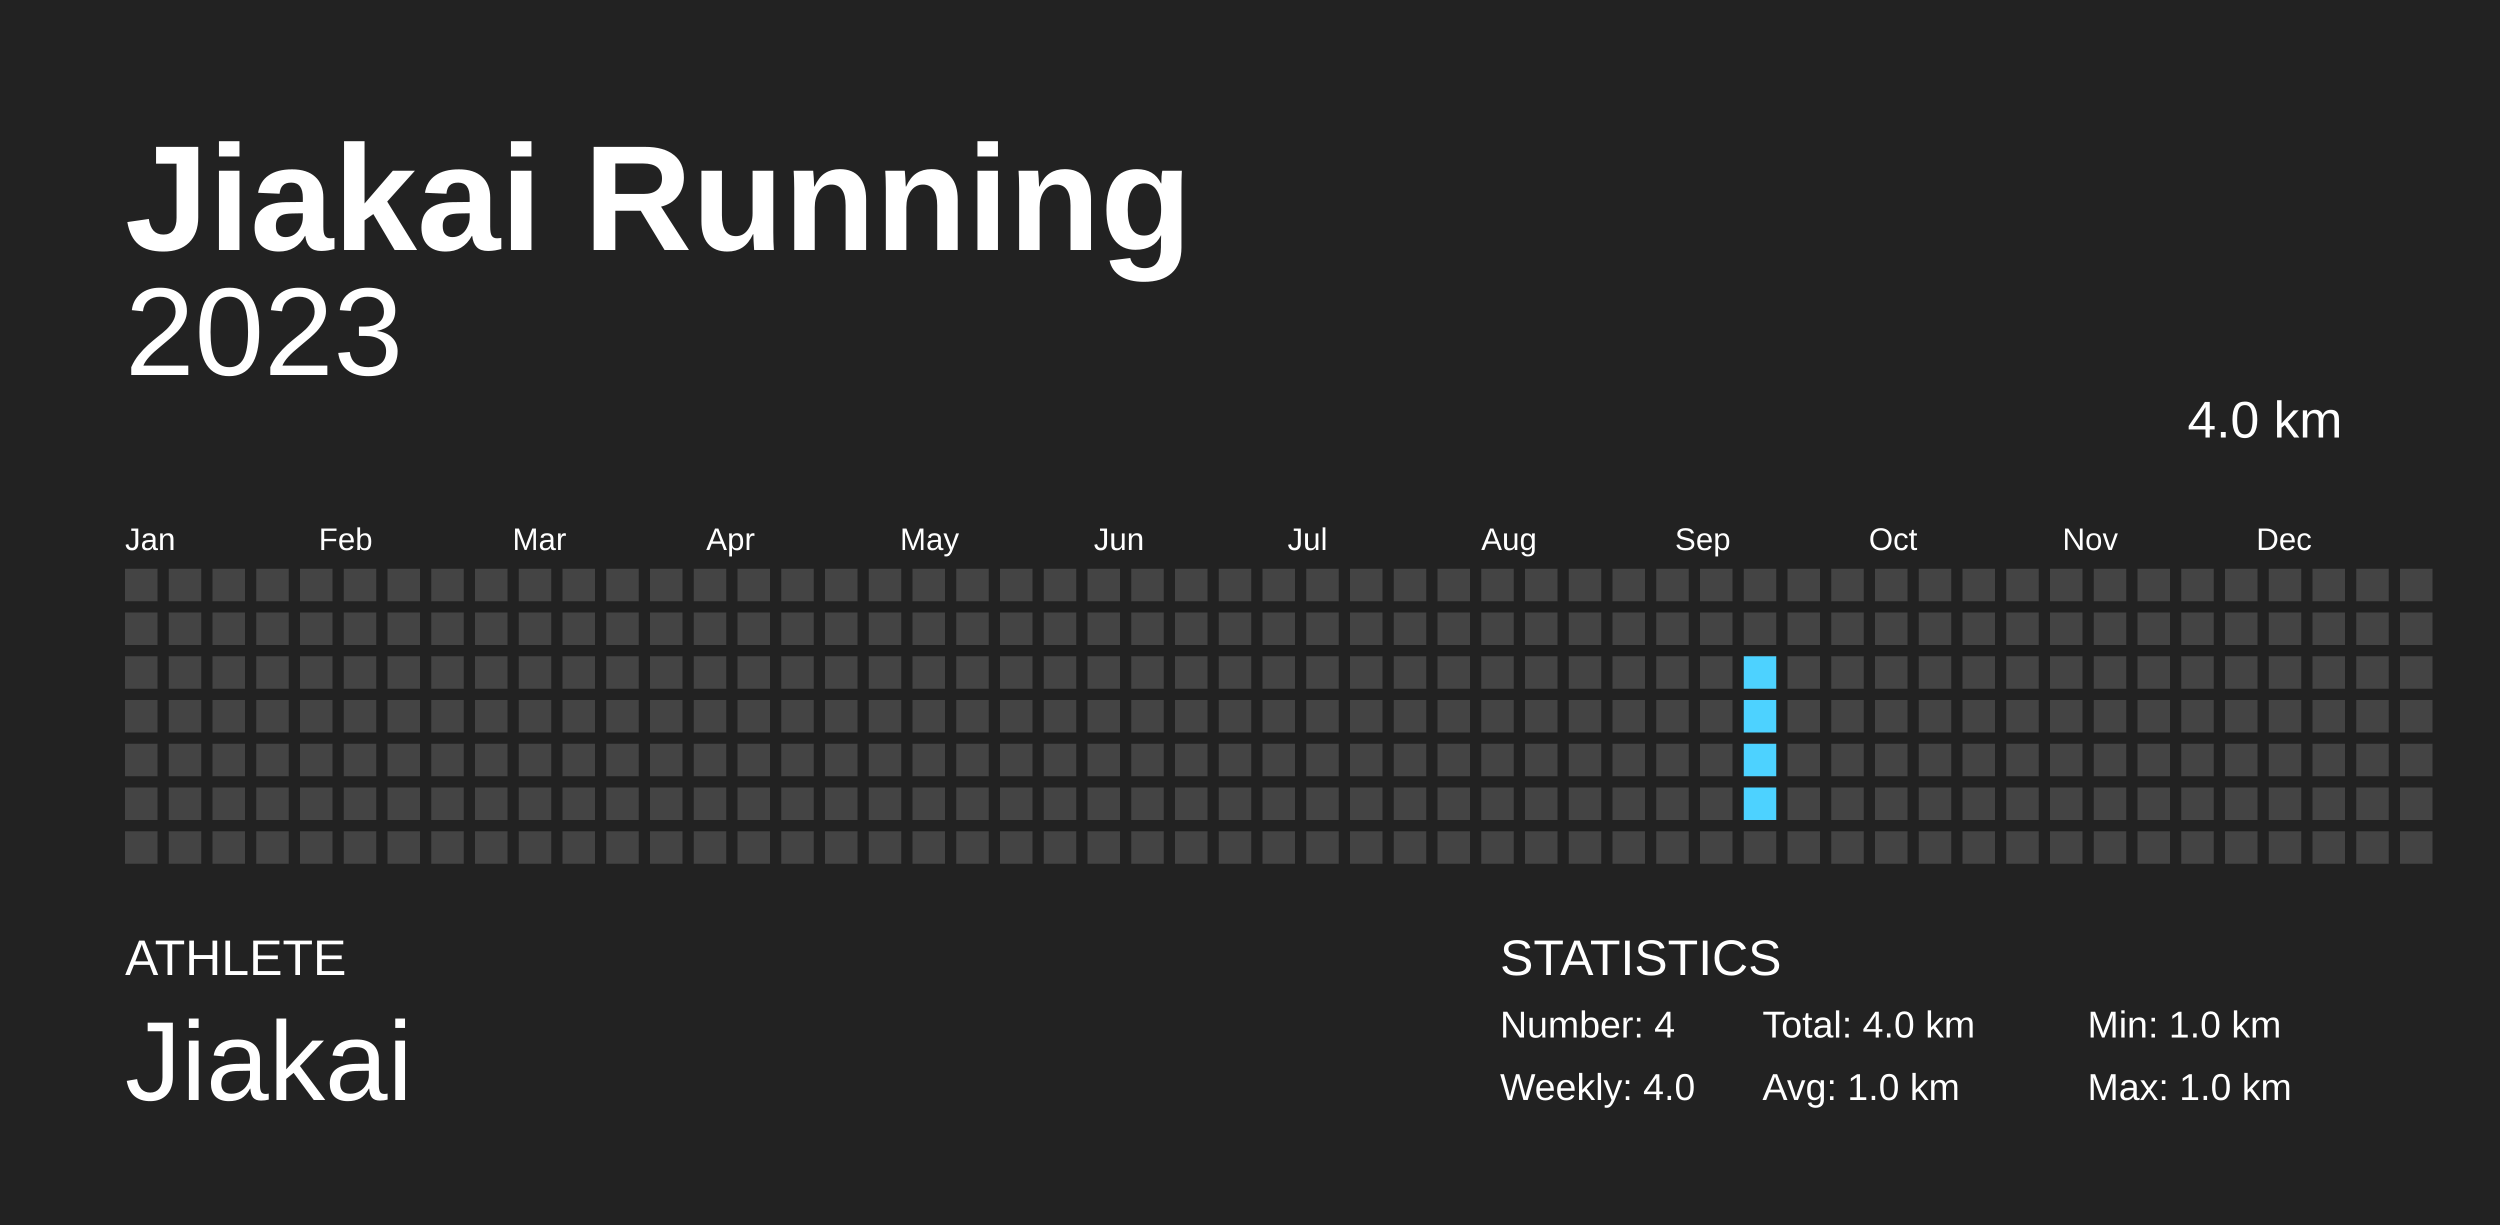
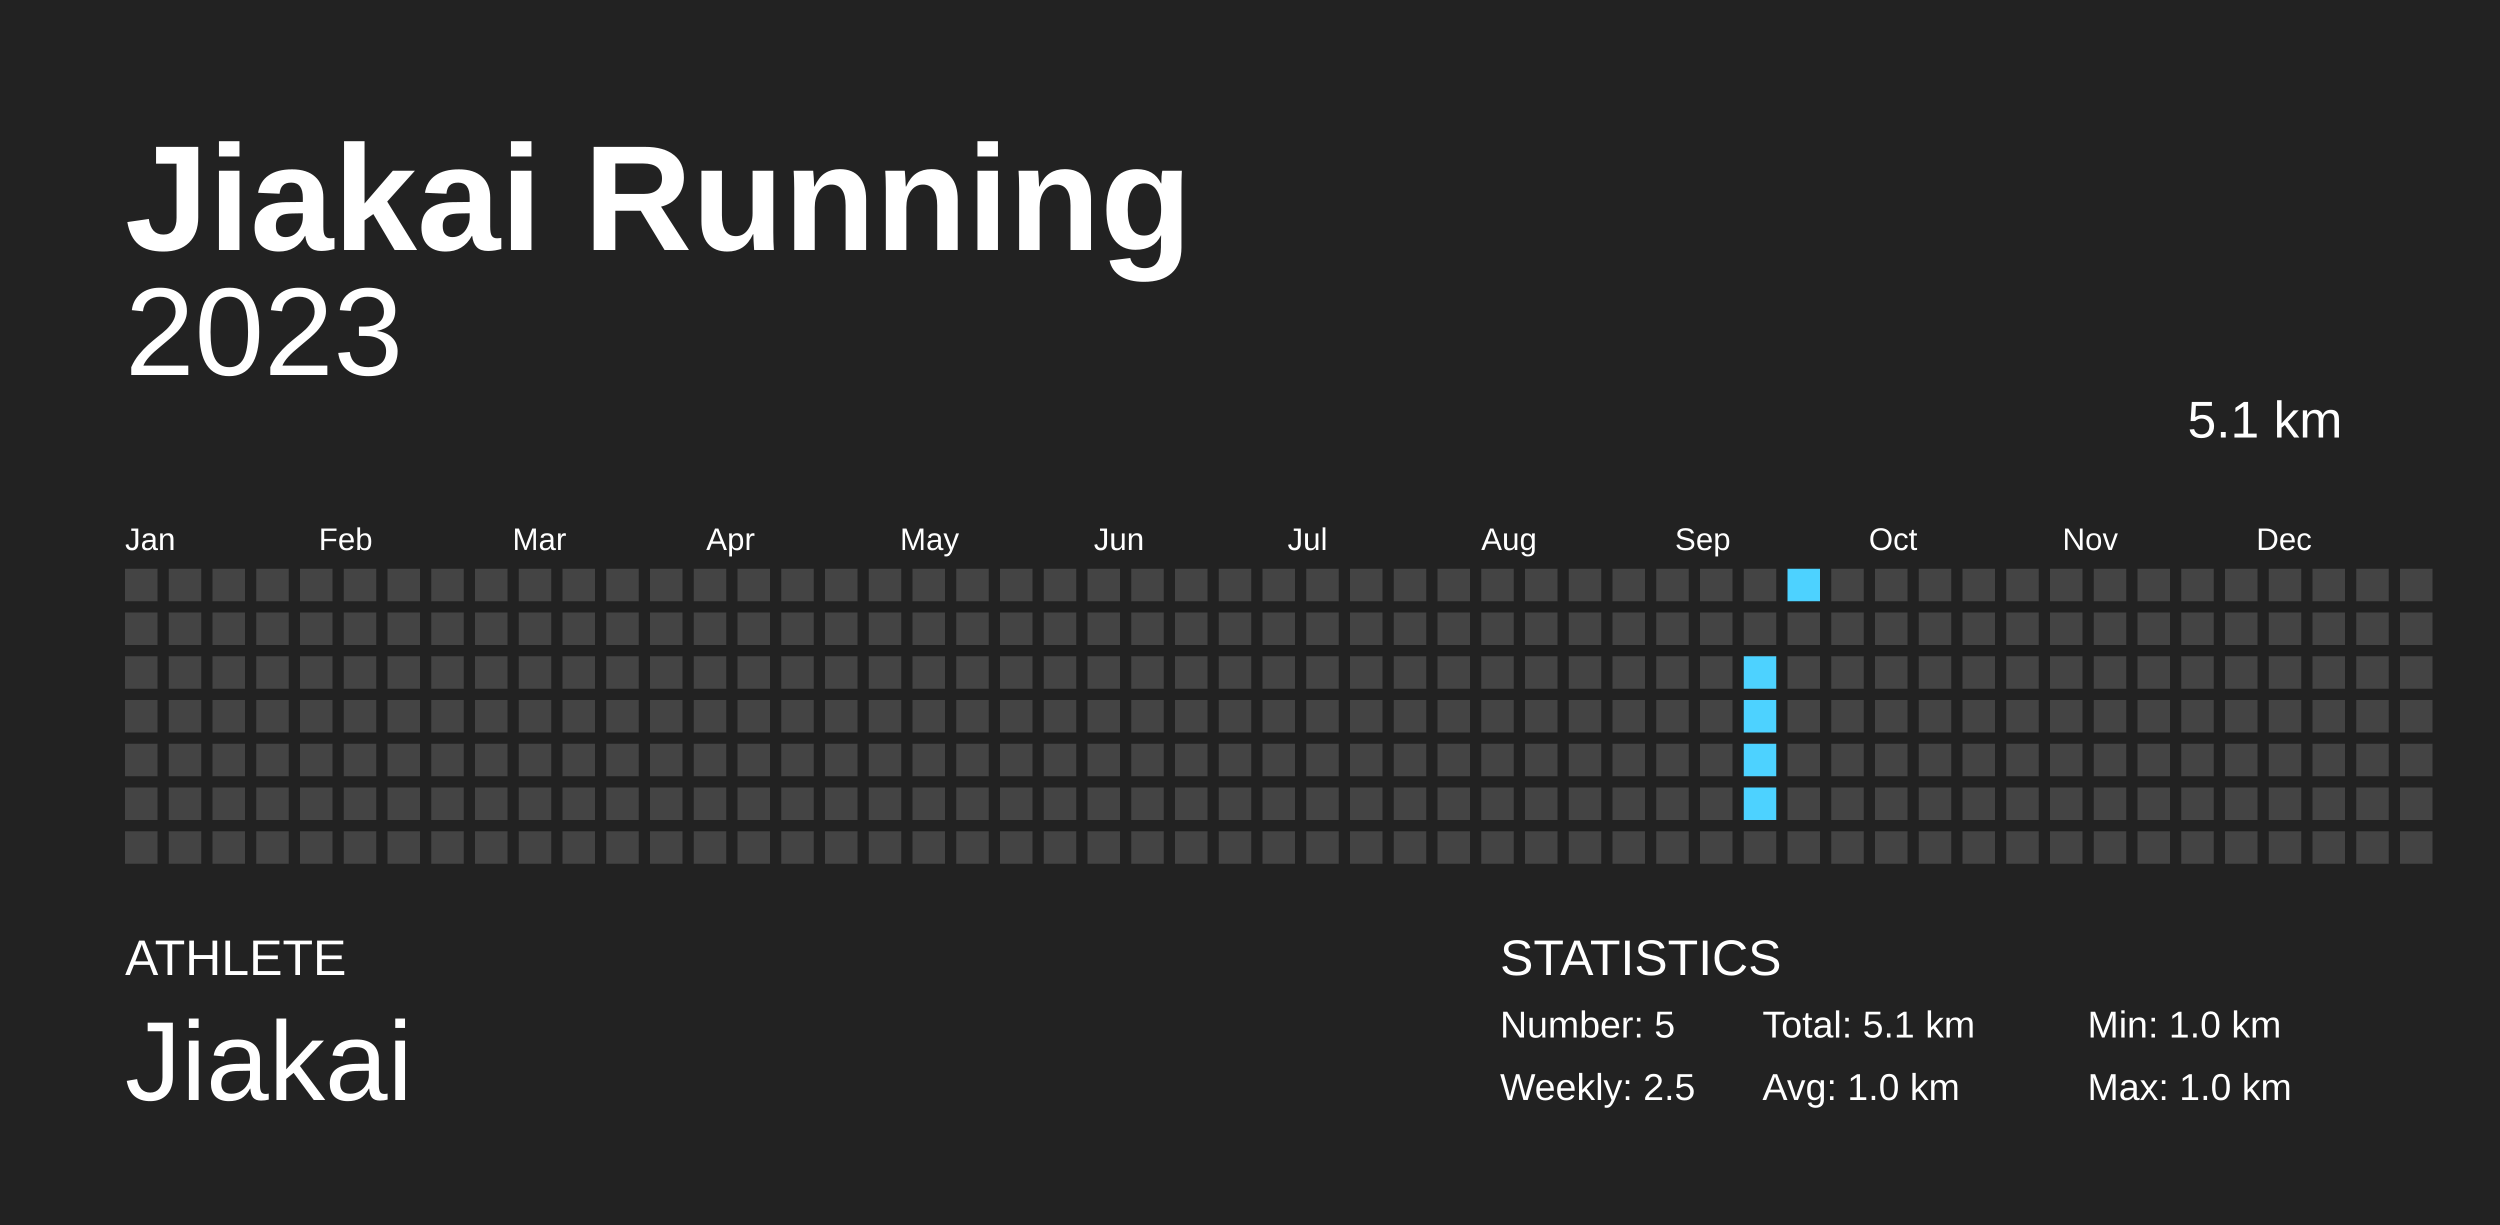
<svg xmlns="http://www.w3.org/2000/svg" baseProfile="full" height="98mm" version="1.1" viewBox="0,0,200,98" width="200mm">
  <defs />
  <rect fill="#222222" height="98" width="200" x="0" y="0" />
  <text fill="#FFFFFF" style="font-size:12px; font-family:Arial; font-weight:bold;" x="10" y="20">Jiakai Running</text>
  <text fill="#FFFFFF" style="font-size:4px; font-family:Arial" x="10" y="78">ATHLETE</text>
  <text fill="#FFFFFF" style="font-size:9px; font-family:Arial" x="10" y="88">Jiakai</text>
  <text fill="#FFFFFF" style="font-size:4px; font-family:Arial" x="120" y="78">STATISTICS</text>
-   <text fill="#FFFFFF" style="font-size:3px; font-family:Arial" x="120" y="83">Number: 4</text>
-   <text fill="#FFFFFF" style="font-size:3px; font-family:Arial" x="120" y="88">Weekly: 4.0</text>
-   <text fill="#FFFFFF" style="font-size:3px; font-family:Arial" x="141" y="83">Total: 4.0 km</text>
+   <text fill="#FFFFFF" style="font-size:3px; font-family:Arial" x="120" y="83">Number: 5</text>
+   <text fill="#FFFFFF" style="font-size:3px; font-family:Arial" x="120" y="88">Weekly: 2.5</text>
+   <text fill="#FFFFFF" style="font-size:3px; font-family:Arial" x="141" y="83">Total: 5.1 km</text>
  <text fill="#FFFFFF" style="font-size:3px; font-family:Arial" x="141" y="88">Avg: 1.0 km</text>
  <text fill="#FFFFFF" style="font-size:3px; font-family:Arial" x="167" y="83">Min: 1.0 km</text>
  <text fill="#FFFFFF" style="font-size:3px; font-family:Arial" x="167" y="88">Max: 1.0 km</text>
  <text alignment-baseline="hanging" fill="#FFFFFF" style="font-size:10.0px; font-family:Arial;" x="10" y="30">2023</text>
-   <text alignment-baseline="hanging" fill="#FFFFFF" style="font-size:4.125px; font-family:Arial;" x="175" y="35">4.0 km</text>
+   <text alignment-baseline="hanging" fill="#FFFFFF" style="font-size:4.125px; font-family:Arial;" x="175" y="35">5.1 km</text>
  <text fill="#FFFFFF" style="font-size:2.5px; font-family:Arial" x="10.0" y="44">Jan</text>
  <text fill="#FFFFFF" style="font-size:2.5px; font-family:Arial" x="25.5" y="44">Feb</text>
  <text fill="#FFFFFF" style="font-size:2.5px; font-family:Arial" x="41.0" y="44">Mar</text>
  <text fill="#FFFFFF" style="font-size:2.5px; font-family:Arial" x="56.5" y="44">Apr</text>
  <text fill="#FFFFFF" style="font-size:2.5px; font-family:Arial" x="72.0" y="44">May</text>
  <text fill="#FFFFFF" style="font-size:2.5px; font-family:Arial" x="87.5" y="44">Jun</text>
  <text fill="#FFFFFF" style="font-size:2.5px; font-family:Arial" x="103.0" y="44">Jul</text>
  <text fill="#FFFFFF" style="font-size:2.5px; font-family:Arial" x="118.5" y="44">Aug</text>
  <text fill="#FFFFFF" style="font-size:2.5px; font-family:Arial" x="134.0" y="44">Sep</text>
  <text fill="#FFFFFF" style="font-size:2.5px; font-family:Arial" x="149.5" y="44">Oct</text>
  <text fill="#FFFFFF" style="font-size:2.5px; font-family:Arial" x="165.0" y="44">Nov</text>
  <text fill="#FFFFFF" style="font-size:2.5px; font-family:Arial" x="180.5" y="44">Dec</text>
  <rect fill="#444444" height="2.6" width="2.6" x="10.0" y="45.5" />
  <rect fill="#444444" height="2.6" width="2.6" x="10.0" y="49.0" />
  <rect fill="#444444" height="2.6" width="2.6" x="10.0" y="52.5" />
  <rect fill="#444444" height="2.6" width="2.6" x="10.0" y="56.0" />
  <rect fill="#444444" height="2.6" width="2.6" x="10.0" y="59.5" />
  <rect fill="#444444" height="2.6" width="2.6" x="10.0" y="63.0" />
  <rect fill="#444444" height="2.6" width="2.6" x="10.0" y="66.5" />
  <rect fill="#444444" height="2.6" width="2.6" x="13.5" y="45.5" />
  <rect fill="#444444" height="2.6" width="2.6" x="13.5" y="49.0" />
  <rect fill="#444444" height="2.6" width="2.6" x="13.5" y="52.5" />
  <rect fill="#444444" height="2.6" width="2.6" x="13.5" y="56.0" />
  <rect fill="#444444" height="2.6" width="2.6" x="13.5" y="59.5" />
  <rect fill="#444444" height="2.6" width="2.6" x="13.5" y="63.0" />
  <rect fill="#444444" height="2.6" width="2.6" x="13.5" y="66.5" />
  <rect fill="#444444" height="2.6" width="2.6" x="17.0" y="45.5" />
  <rect fill="#444444" height="2.6" width="2.6" x="17.0" y="49.0" />
  <rect fill="#444444" height="2.6" width="2.6" x="17.0" y="52.5" />
  <rect fill="#444444" height="2.6" width="2.6" x="17.0" y="56.0" />
  <rect fill="#444444" height="2.6" width="2.6" x="17.0" y="59.5" />
  <rect fill="#444444" height="2.6" width="2.6" x="17.0" y="63.0" />
  <rect fill="#444444" height="2.6" width="2.6" x="17.0" y="66.5" />
  <rect fill="#444444" height="2.6" width="2.6" x="20.5" y="45.5" />
  <rect fill="#444444" height="2.6" width="2.6" x="20.5" y="49.0" />
  <rect fill="#444444" height="2.6" width="2.6" x="20.5" y="52.5" />
  <rect fill="#444444" height="2.6" width="2.6" x="20.5" y="56.0" />
  <rect fill="#444444" height="2.6" width="2.6" x="20.5" y="59.5" />
  <rect fill="#444444" height="2.6" width="2.6" x="20.5" y="63.0" />
  <rect fill="#444444" height="2.6" width="2.6" x="20.5" y="66.5" />
  <rect fill="#444444" height="2.6" width="2.6" x="24.0" y="45.5" />
  <rect fill="#444444" height="2.6" width="2.6" x="24.0" y="49.0" />
  <rect fill="#444444" height="2.6" width="2.6" x="24.0" y="52.5" />
  <rect fill="#444444" height="2.6" width="2.6" x="24.0" y="56.0" />
  <rect fill="#444444" height="2.6" width="2.6" x="24.0" y="59.5" />
  <rect fill="#444444" height="2.6" width="2.6" x="24.0" y="63.0" />
  <rect fill="#444444" height="2.6" width="2.6" x="24.0" y="66.5" />
  <rect fill="#444444" height="2.6" width="2.6" x="27.5" y="45.5" />
  <rect fill="#444444" height="2.6" width="2.6" x="27.5" y="49.0" />
  <rect fill="#444444" height="2.6" width="2.6" x="27.5" y="52.5" />
  <rect fill="#444444" height="2.6" width="2.6" x="27.5" y="56.0" />
  <rect fill="#444444" height="2.6" width="2.6" x="27.5" y="59.5" />
  <rect fill="#444444" height="2.6" width="2.6" x="27.5" y="63.0" />
  <rect fill="#444444" height="2.6" width="2.6" x="27.5" y="66.5" />
  <rect fill="#444444" height="2.6" width="2.6" x="31.0" y="45.5" />
  <rect fill="#444444" height="2.6" width="2.6" x="31.0" y="49.0" />
  <rect fill="#444444" height="2.6" width="2.6" x="31.0" y="52.5" />
  <rect fill="#444444" height="2.6" width="2.6" x="31.0" y="56.0" />
  <rect fill="#444444" height="2.6" width="2.6" x="31.0" y="59.5" />
  <rect fill="#444444" height="2.6" width="2.6" x="31.0" y="63.0" />
  <rect fill="#444444" height="2.6" width="2.6" x="31.0" y="66.5" />
  <rect fill="#444444" height="2.6" width="2.6" x="34.5" y="45.5" />
  <rect fill="#444444" height="2.6" width="2.6" x="34.5" y="49.0" />
  <rect fill="#444444" height="2.6" width="2.6" x="34.5" y="52.5" />
  <rect fill="#444444" height="2.6" width="2.6" x="34.5" y="56.0" />
  <rect fill="#444444" height="2.6" width="2.6" x="34.5" y="59.5" />
  <rect fill="#444444" height="2.6" width="2.6" x="34.5" y="63.0" />
  <rect fill="#444444" height="2.6" width="2.6" x="34.5" y="66.5" />
  <rect fill="#444444" height="2.6" width="2.6" x="38.0" y="45.5" />
  <rect fill="#444444" height="2.6" width="2.6" x="38.0" y="49.0" />
  <rect fill="#444444" height="2.6" width="2.6" x="38.0" y="52.5" />
  <rect fill="#444444" height="2.6" width="2.6" x="38.0" y="56.0" />
  <rect fill="#444444" height="2.6" width="2.6" x="38.0" y="59.5" />
  <rect fill="#444444" height="2.6" width="2.6" x="38.0" y="63.0" />
  <rect fill="#444444" height="2.6" width="2.6" x="38.0" y="66.5" />
  <rect fill="#444444" height="2.6" width="2.6" x="41.5" y="45.5" />
  <rect fill="#444444" height="2.6" width="2.6" x="41.5" y="49.0" />
  <rect fill="#444444" height="2.6" width="2.6" x="41.5" y="52.5" />
  <rect fill="#444444" height="2.6" width="2.6" x="41.5" y="56.0" />
  <rect fill="#444444" height="2.6" width="2.6" x="41.5" y="59.5" />
  <rect fill="#444444" height="2.6" width="2.6" x="41.5" y="63.0" />
  <rect fill="#444444" height="2.6" width="2.6" x="41.5" y="66.5" />
  <rect fill="#444444" height="2.6" width="2.6" x="45.0" y="45.5" />
  <rect fill="#444444" height="2.6" width="2.6" x="45.0" y="49.0" />
  <rect fill="#444444" height="2.6" width="2.6" x="45.0" y="52.5" />
  <rect fill="#444444" height="2.6" width="2.6" x="45.0" y="56.0" />
  <rect fill="#444444" height="2.6" width="2.6" x="45.0" y="59.5" />
  <rect fill="#444444" height="2.6" width="2.6" x="45.0" y="63.0" />
  <rect fill="#444444" height="2.6" width="2.6" x="45.0" y="66.5" />
  <rect fill="#444444" height="2.6" width="2.6" x="48.5" y="45.5" />
  <rect fill="#444444" height="2.6" width="2.6" x="48.5" y="49.0" />
  <rect fill="#444444" height="2.6" width="2.6" x="48.5" y="52.5" />
  <rect fill="#444444" height="2.6" width="2.6" x="48.5" y="56.0" />
  <rect fill="#444444" height="2.6" width="2.6" x="48.5" y="59.5" />
  <rect fill="#444444" height="2.6" width="2.6" x="48.5" y="63.0" />
  <rect fill="#444444" height="2.6" width="2.6" x="48.5" y="66.5" />
  <rect fill="#444444" height="2.6" width="2.6" x="52.0" y="45.5" />
  <rect fill="#444444" height="2.6" width="2.6" x="52.0" y="49.0" />
  <rect fill="#444444" height="2.6" width="2.6" x="52.0" y="52.5" />
  <rect fill="#444444" height="2.6" width="2.6" x="52.0" y="56.0" />
  <rect fill="#444444" height="2.6" width="2.6" x="52.0" y="59.5" />
  <rect fill="#444444" height="2.6" width="2.6" x="52.0" y="63.0" />
  <rect fill="#444444" height="2.6" width="2.6" x="52.0" y="66.5" />
  <rect fill="#444444" height="2.6" width="2.6" x="55.5" y="45.5" />
  <rect fill="#444444" height="2.6" width="2.6" x="55.5" y="49.0" />
  <rect fill="#444444" height="2.6" width="2.6" x="55.5" y="52.5" />
  <rect fill="#444444" height="2.6" width="2.6" x="55.5" y="56.0" />
  <rect fill="#444444" height="2.6" width="2.6" x="55.5" y="59.5" />
  <rect fill="#444444" height="2.6" width="2.6" x="55.5" y="63.0" />
  <rect fill="#444444" height="2.6" width="2.6" x="55.5" y="66.5" />
  <rect fill="#444444" height="2.6" width="2.6" x="59.0" y="45.5" />
  <rect fill="#444444" height="2.6" width="2.6" x="59.0" y="49.0" />
  <rect fill="#444444" height="2.6" width="2.6" x="59.0" y="52.5" />
  <rect fill="#444444" height="2.6" width="2.6" x="59.0" y="56.0" />
  <rect fill="#444444" height="2.6" width="2.6" x="59.0" y="59.5" />
  <rect fill="#444444" height="2.6" width="2.6" x="59.0" y="63.0" />
  <rect fill="#444444" height="2.6" width="2.6" x="59.0" y="66.5" />
  <rect fill="#444444" height="2.6" width="2.6" x="62.5" y="45.5" />
  <rect fill="#444444" height="2.6" width="2.6" x="62.5" y="49.0" />
  <rect fill="#444444" height="2.6" width="2.6" x="62.5" y="52.5" />
  <rect fill="#444444" height="2.6" width="2.6" x="62.5" y="56.0" />
  <rect fill="#444444" height="2.6" width="2.6" x="62.5" y="59.5" />
  <rect fill="#444444" height="2.6" width="2.6" x="62.5" y="63.0" />
  <rect fill="#444444" height="2.6" width="2.6" x="62.5" y="66.5" />
  <rect fill="#444444" height="2.6" width="2.6" x="66.0" y="45.5" />
  <rect fill="#444444" height="2.6" width="2.6" x="66.0" y="49.0" />
  <rect fill="#444444" height="2.6" width="2.6" x="66.0" y="52.5" />
  <rect fill="#444444" height="2.6" width="2.6" x="66.0" y="56.0" />
  <rect fill="#444444" height="2.6" width="2.6" x="66.0" y="59.5" />
  <rect fill="#444444" height="2.6" width="2.6" x="66.0" y="63.0" />
  <rect fill="#444444" height="2.6" width="2.6" x="66.0" y="66.5" />
  <rect fill="#444444" height="2.6" width="2.6" x="69.5" y="45.5" />
  <rect fill="#444444" height="2.6" width="2.6" x="69.5" y="49.0" />
  <rect fill="#444444" height="2.6" width="2.6" x="69.5" y="52.5" />
  <rect fill="#444444" height="2.6" width="2.6" x="69.5" y="56.0" />
  <rect fill="#444444" height="2.6" width="2.6" x="69.5" y="59.5" />
  <rect fill="#444444" height="2.6" width="2.6" x="69.5" y="63.0" />
  <rect fill="#444444" height="2.6" width="2.6" x="69.5" y="66.5" />
  <rect fill="#444444" height="2.6" width="2.6" x="73.0" y="45.5" />
  <rect fill="#444444" height="2.6" width="2.6" x="73.0" y="49.0" />
  <rect fill="#444444" height="2.6" width="2.6" x="73.0" y="52.5" />
  <rect fill="#444444" height="2.6" width="2.6" x="73.0" y="56.0" />
  <rect fill="#444444" height="2.6" width="2.6" x="73.0" y="59.5" />
  <rect fill="#444444" height="2.6" width="2.6" x="73.0" y="63.0" />
  <rect fill="#444444" height="2.6" width="2.6" x="73.0" y="66.5" />
  <rect fill="#444444" height="2.6" width="2.6" x="76.5" y="45.5" />
  <rect fill="#444444" height="2.6" width="2.6" x="76.5" y="49.0" />
  <rect fill="#444444" height="2.6" width="2.6" x="76.5" y="52.5" />
  <rect fill="#444444" height="2.6" width="2.6" x="76.5" y="56.0" />
  <rect fill="#444444" height="2.6" width="2.6" x="76.5" y="59.5" />
  <rect fill="#444444" height="2.6" width="2.6" x="76.5" y="63.0" />
  <rect fill="#444444" height="2.6" width="2.6" x="76.5" y="66.5" />
  <rect fill="#444444" height="2.6" width="2.6" x="80.0" y="45.5" />
  <rect fill="#444444" height="2.6" width="2.6" x="80.0" y="49.0" />
  <rect fill="#444444" height="2.6" width="2.6" x="80.0" y="52.5" />
  <rect fill="#444444" height="2.6" width="2.6" x="80.0" y="56.0" />
  <rect fill="#444444" height="2.6" width="2.6" x="80.0" y="59.5" />
  <rect fill="#444444" height="2.6" width="2.6" x="80.0" y="63.0" />
  <rect fill="#444444" height="2.6" width="2.6" x="80.0" y="66.5" />
  <rect fill="#444444" height="2.6" width="2.6" x="83.5" y="45.5" />
  <rect fill="#444444" height="2.6" width="2.6" x="83.5" y="49.0" />
  <rect fill="#444444" height="2.6" width="2.6" x="83.5" y="52.5" />
  <rect fill="#444444" height="2.6" width="2.6" x="83.5" y="56.0" />
  <rect fill="#444444" height="2.6" width="2.6" x="83.5" y="59.5" />
  <rect fill="#444444" height="2.6" width="2.6" x="83.5" y="63.0" />
  <rect fill="#444444" height="2.6" width="2.6" x="83.5" y="66.5" />
  <rect fill="#444444" height="2.6" width="2.6" x="87.0" y="45.5" />
  <rect fill="#444444" height="2.6" width="2.6" x="87.0" y="49.0" />
  <rect fill="#444444" height="2.6" width="2.6" x="87.0" y="52.5" />
  <rect fill="#444444" height="2.6" width="2.6" x="87.0" y="56.0" />
  <rect fill="#444444" height="2.6" width="2.6" x="87.0" y="59.5" />
  <rect fill="#444444" height="2.6" width="2.6" x="87.0" y="63.0" />
  <rect fill="#444444" height="2.6" width="2.6" x="87.0" y="66.5" />
  <rect fill="#444444" height="2.6" width="2.6" x="90.5" y="45.5" />
  <rect fill="#444444" height="2.6" width="2.6" x="90.5" y="49.0" />
  <rect fill="#444444" height="2.6" width="2.6" x="90.5" y="52.5" />
  <rect fill="#444444" height="2.6" width="2.6" x="90.5" y="56.0" />
  <rect fill="#444444" height="2.6" width="2.6" x="90.5" y="59.5" />
  <rect fill="#444444" height="2.6" width="2.6" x="90.5" y="63.0" />
  <rect fill="#444444" height="2.6" width="2.6" x="90.5" y="66.5" />
  <rect fill="#444444" height="2.6" width="2.6" x="94.0" y="45.5" />
  <rect fill="#444444" height="2.6" width="2.6" x="94.0" y="49.0" />
  <rect fill="#444444" height="2.6" width="2.6" x="94.0" y="52.5" />
  <rect fill="#444444" height="2.6" width="2.6" x="94.0" y="56.0" />
  <rect fill="#444444" height="2.6" width="2.6" x="94.0" y="59.5" />
  <rect fill="#444444" height="2.6" width="2.6" x="94.0" y="63.0" />
  <rect fill="#444444" height="2.6" width="2.6" x="94.0" y="66.5" />
  <rect fill="#444444" height="2.6" width="2.6" x="97.5" y="45.5" />
  <rect fill="#444444" height="2.6" width="2.6" x="97.5" y="49.0" />
  <rect fill="#444444" height="2.6" width="2.6" x="97.5" y="52.5" />
  <rect fill="#444444" height="2.6" width="2.6" x="97.5" y="56.0" />
  <rect fill="#444444" height="2.6" width="2.6" x="97.5" y="59.5" />
  <rect fill="#444444" height="2.6" width="2.6" x="97.5" y="63.0" />
  <rect fill="#444444" height="2.6" width="2.6" x="97.5" y="66.5" />
  <rect fill="#444444" height="2.6" width="2.6" x="101.0" y="45.5" />
  <rect fill="#444444" height="2.6" width="2.6" x="101.0" y="49.0" />
  <rect fill="#444444" height="2.6" width="2.6" x="101.0" y="52.5" />
  <rect fill="#444444" height="2.6" width="2.6" x="101.0" y="56.0" />
  <rect fill="#444444" height="2.6" width="2.6" x="101.0" y="59.5" />
  <rect fill="#444444" height="2.6" width="2.6" x="101.0" y="63.0" />
  <rect fill="#444444" height="2.6" width="2.6" x="101.0" y="66.5" />
  <rect fill="#444444" height="2.6" width="2.6" x="104.5" y="45.5" />
  <rect fill="#444444" height="2.6" width="2.6" x="104.5" y="49.0" />
  <rect fill="#444444" height="2.6" width="2.6" x="104.5" y="52.5" />
  <rect fill="#444444" height="2.6" width="2.6" x="104.5" y="56.0" />
  <rect fill="#444444" height="2.6" width="2.6" x="104.5" y="59.5" />
  <rect fill="#444444" height="2.6" width="2.6" x="104.5" y="63.0" />
  <rect fill="#444444" height="2.6" width="2.6" x="104.5" y="66.5" />
  <rect fill="#444444" height="2.6" width="2.6" x="108.0" y="45.5" />
  <rect fill="#444444" height="2.6" width="2.6" x="108.0" y="49.0" />
  <rect fill="#444444" height="2.6" width="2.6" x="108.0" y="52.5" />
  <rect fill="#444444" height="2.6" width="2.6" x="108.0" y="56.0" />
  <rect fill="#444444" height="2.6" width="2.6" x="108.0" y="59.5" />
  <rect fill="#444444" height="2.6" width="2.6" x="108.0" y="63.0" />
  <rect fill="#444444" height="2.6" width="2.6" x="108.0" y="66.5" />
  <rect fill="#444444" height="2.6" width="2.6" x="111.5" y="45.5" />
  <rect fill="#444444" height="2.6" width="2.6" x="111.5" y="49.0" />
  <rect fill="#444444" height="2.6" width="2.6" x="111.5" y="52.5" />
  <rect fill="#444444" height="2.6" width="2.6" x="111.5" y="56.0" />
  <rect fill="#444444" height="2.6" width="2.6" x="111.5" y="59.5" />
  <rect fill="#444444" height="2.6" width="2.6" x="111.5" y="63.0" />
  <rect fill="#444444" height="2.6" width="2.6" x="111.5" y="66.5" />
  <rect fill="#444444" height="2.6" width="2.6" x="115.0" y="45.5" />
  <rect fill="#444444" height="2.6" width="2.6" x="115.0" y="49.0" />
  <rect fill="#444444" height="2.6" width="2.6" x="115.0" y="52.5" />
  <rect fill="#444444" height="2.6" width="2.6" x="115.0" y="56.0" />
  <rect fill="#444444" height="2.6" width="2.6" x="115.0" y="59.5" />
  <rect fill="#444444" height="2.6" width="2.6" x="115.0" y="63.0" />
  <rect fill="#444444" height="2.6" width="2.6" x="115.0" y="66.5" />
  <rect fill="#444444" height="2.6" width="2.6" x="118.5" y="45.5" />
  <rect fill="#444444" height="2.6" width="2.6" x="118.5" y="49.0" />
  <rect fill="#444444" height="2.6" width="2.6" x="118.5" y="52.5" />
  <rect fill="#444444" height="2.6" width="2.6" x="118.5" y="56.0" />
  <rect fill="#444444" height="2.6" width="2.6" x="118.5" y="59.5" />
  <rect fill="#444444" height="2.6" width="2.6" x="118.5" y="63.0" />
  <rect fill="#444444" height="2.6" width="2.6" x="118.5" y="66.5" />
  <rect fill="#444444" height="2.6" width="2.6" x="122.0" y="45.5" />
  <rect fill="#444444" height="2.6" width="2.6" x="122.0" y="49.0" />
  <rect fill="#444444" height="2.6" width="2.6" x="122.0" y="52.5" />
  <rect fill="#444444" height="2.6" width="2.6" x="122.0" y="56.0" />
  <rect fill="#444444" height="2.6" width="2.6" x="122.0" y="59.5" />
  <rect fill="#444444" height="2.6" width="2.6" x="122.0" y="63.0" />
  <rect fill="#444444" height="2.6" width="2.6" x="122.0" y="66.5" />
  <rect fill="#444444" height="2.6" width="2.6" x="125.5" y="45.5" />
  <rect fill="#444444" height="2.6" width="2.6" x="125.5" y="49.0" />
  <rect fill="#444444" height="2.6" width="2.6" x="125.5" y="52.5" />
  <rect fill="#444444" height="2.6" width="2.6" x="125.5" y="56.0" />
  <rect fill="#444444" height="2.6" width="2.6" x="125.5" y="59.5" />
  <rect fill="#444444" height="2.6" width="2.6" x="125.5" y="63.0" />
  <rect fill="#444444" height="2.6" width="2.6" x="125.5" y="66.5" />
  <rect fill="#444444" height="2.6" width="2.6" x="129.0" y="45.5" />
  <rect fill="#444444" height="2.6" width="2.6" x="129.0" y="49.0" />
  <rect fill="#444444" height="2.6" width="2.6" x="129.0" y="52.5" />
  <rect fill="#444444" height="2.6" width="2.6" x="129.0" y="56.0" />
  <rect fill="#444444" height="2.6" width="2.6" x="129.0" y="59.5" />
  <rect fill="#444444" height="2.6" width="2.6" x="129.0" y="63.0" />
  <rect fill="#444444" height="2.6" width="2.6" x="129.0" y="66.5" />
  <rect fill="#444444" height="2.6" width="2.6" x="132.5" y="45.5" />
  <rect fill="#444444" height="2.6" width="2.6" x="132.5" y="49.0" />
  <rect fill="#444444" height="2.6" width="2.6" x="132.5" y="52.5" />
  <rect fill="#444444" height="2.6" width="2.6" x="132.5" y="56.0" />
  <rect fill="#444444" height="2.6" width="2.6" x="132.5" y="59.5" />
  <rect fill="#444444" height="2.6" width="2.6" x="132.5" y="63.0" />
  <rect fill="#444444" height="2.6" width="2.6" x="132.5" y="66.5" />
  <rect fill="#444444" height="2.6" width="2.6" x="136.0" y="45.5" />
  <rect fill="#444444" height="2.6" width="2.6" x="136.0" y="49.0" />
  <rect fill="#444444" height="2.6" width="2.6" x="136.0" y="52.5" />
  <rect fill="#444444" height="2.6" width="2.6" x="136.0" y="56.0" />
  <rect fill="#444444" height="2.6" width="2.6" x="136.0" y="59.5" />
  <rect fill="#444444" height="2.6" width="2.6" x="136.0" y="63.0" />
  <rect fill="#444444" height="2.6" width="2.6" x="136.0" y="66.5" />
  <rect fill="#444444" height="2.6" width="2.6" x="139.5" y="45.5" />
  <rect fill="#444444" height="2.6" width="2.6" x="139.5" y="49.0" />
  <rect fill="#4dd2ff" height="2.6" width="2.6" x="139.5" y="52.5" />
  <rect fill="#4dd2ff" height="2.6" width="2.6" x="139.5" y="56.0" />
  <rect fill="#4dd2ff" height="2.6" width="2.6" x="139.5" y="59.5" />
  <rect fill="#4dd2ff" height="2.6" width="2.6" x="139.5" y="63.0" />
  <rect fill="#444444" height="2.6" width="2.6" x="139.5" y="66.5" />
-   <rect fill="#444444" height="2.6" width="2.6" x="143.0" y="45.5" />
+   <rect fill="#4dd2ff" height="2.6" width="2.6" x="143.0" y="45.5" />
  <rect fill="#444444" height="2.6" width="2.6" x="143.0" y="49.0" />
  <rect fill="#444444" height="2.6" width="2.6" x="143.0" y="52.5" />
  <rect fill="#444444" height="2.6" width="2.6" x="143.0" y="56.0" />
  <rect fill="#444444" height="2.6" width="2.6" x="143.0" y="59.5" />
  <rect fill="#444444" height="2.6" width="2.6" x="143.0" y="63.0" />
  <rect fill="#444444" height="2.6" width="2.6" x="143.0" y="66.5" />
  <rect fill="#444444" height="2.6" width="2.6" x="146.5" y="45.5" />
  <rect fill="#444444" height="2.6" width="2.6" x="146.5" y="49.0" />
  <rect fill="#444444" height="2.6" width="2.6" x="146.5" y="52.5" />
  <rect fill="#444444" height="2.6" width="2.6" x="146.5" y="56.0" />
  <rect fill="#444444" height="2.6" width="2.6" x="146.5" y="59.5" />
  <rect fill="#444444" height="2.6" width="2.6" x="146.5" y="63.0" />
  <rect fill="#444444" height="2.6" width="2.6" x="146.5" y="66.5" />
  <rect fill="#444444" height="2.6" width="2.6" x="150.0" y="45.5" />
  <rect fill="#444444" height="2.6" width="2.6" x="150.0" y="49.0" />
  <rect fill="#444444" height="2.6" width="2.6" x="150.0" y="52.5" />
  <rect fill="#444444" height="2.6" width="2.6" x="150.0" y="56.0" />
  <rect fill="#444444" height="2.6" width="2.6" x="150.0" y="59.5" />
  <rect fill="#444444" height="2.6" width="2.6" x="150.0" y="63.0" />
  <rect fill="#444444" height="2.6" width="2.6" x="150.0" y="66.5" />
  <rect fill="#444444" height="2.6" width="2.6" x="153.5" y="45.5" />
  <rect fill="#444444" height="2.6" width="2.6" x="153.5" y="49.0" />
  <rect fill="#444444" height="2.6" width="2.6" x="153.5" y="52.5" />
  <rect fill="#444444" height="2.6" width="2.6" x="153.5" y="56.0" />
  <rect fill="#444444" height="2.6" width="2.6" x="153.5" y="59.5" />
  <rect fill="#444444" height="2.6" width="2.6" x="153.5" y="63.0" />
  <rect fill="#444444" height="2.6" width="2.6" x="153.5" y="66.5" />
  <rect fill="#444444" height="2.6" width="2.6" x="157.0" y="45.5" />
  <rect fill="#444444" height="2.6" width="2.6" x="157.0" y="49.0" />
  <rect fill="#444444" height="2.6" width="2.6" x="157.0" y="52.5" />
  <rect fill="#444444" height="2.6" width="2.6" x="157.0" y="56.0" />
  <rect fill="#444444" height="2.6" width="2.6" x="157.0" y="59.5" />
  <rect fill="#444444" height="2.6" width="2.6" x="157.0" y="63.0" />
  <rect fill="#444444" height="2.6" width="2.6" x="157.0" y="66.5" />
  <rect fill="#444444" height="2.6" width="2.6" x="160.5" y="45.5" />
  <rect fill="#444444" height="2.6" width="2.6" x="160.5" y="49.0" />
  <rect fill="#444444" height="2.6" width="2.6" x="160.5" y="52.5" />
  <rect fill="#444444" height="2.6" width="2.6" x="160.5" y="56.0" />
  <rect fill="#444444" height="2.6" width="2.6" x="160.5" y="59.5" />
  <rect fill="#444444" height="2.6" width="2.6" x="160.5" y="63.0" />
  <rect fill="#444444" height="2.6" width="2.6" x="160.5" y="66.5" />
  <rect fill="#444444" height="2.6" width="2.6" x="164.0" y="45.5" />
  <rect fill="#444444" height="2.6" width="2.6" x="164.0" y="49.0" />
  <rect fill="#444444" height="2.6" width="2.6" x="164.0" y="52.5" />
  <rect fill="#444444" height="2.6" width="2.6" x="164.0" y="56.0" />
  <rect fill="#444444" height="2.6" width="2.6" x="164.0" y="59.5" />
  <rect fill="#444444" height="2.6" width="2.6" x="164.0" y="63.0" />
  <rect fill="#444444" height="2.6" width="2.6" x="164.0" y="66.5" />
  <rect fill="#444444" height="2.6" width="2.6" x="167.5" y="45.5" />
  <rect fill="#444444" height="2.6" width="2.6" x="167.5" y="49.0" />
  <rect fill="#444444" height="2.6" width="2.6" x="167.5" y="52.5" />
  <rect fill="#444444" height="2.6" width="2.6" x="167.5" y="56.0" />
  <rect fill="#444444" height="2.6" width="2.6" x="167.5" y="59.5" />
  <rect fill="#444444" height="2.6" width="2.6" x="167.5" y="63.0" />
  <rect fill="#444444" height="2.6" width="2.6" x="167.5" y="66.5" />
  <rect fill="#444444" height="2.6" width="2.6" x="171.0" y="45.5" />
  <rect fill="#444444" height="2.6" width="2.6" x="171.0" y="49.0" />
  <rect fill="#444444" height="2.6" width="2.6" x="171.0" y="52.5" />
  <rect fill="#444444" height="2.6" width="2.6" x="171.0" y="56.0" />
  <rect fill="#444444" height="2.6" width="2.6" x="171.0" y="59.5" />
  <rect fill="#444444" height="2.6" width="2.6" x="171.0" y="63.0" />
  <rect fill="#444444" height="2.6" width="2.6" x="171.0" y="66.5" />
  <rect fill="#444444" height="2.6" width="2.6" x="174.5" y="45.5" />
  <rect fill="#444444" height="2.6" width="2.6" x="174.5" y="49.0" />
  <rect fill="#444444" height="2.6" width="2.6" x="174.5" y="52.5" />
  <rect fill="#444444" height="2.6" width="2.6" x="174.5" y="56.0" />
  <rect fill="#444444" height="2.6" width="2.6" x="174.5" y="59.5" />
  <rect fill="#444444" height="2.6" width="2.6" x="174.5" y="63.0" />
  <rect fill="#444444" height="2.6" width="2.6" x="174.5" y="66.5" />
  <rect fill="#444444" height="2.6" width="2.6" x="178.0" y="45.5" />
  <rect fill="#444444" height="2.6" width="2.6" x="178.0" y="49.0" />
  <rect fill="#444444" height="2.6" width="2.6" x="178.0" y="52.5" />
  <rect fill="#444444" height="2.6" width="2.6" x="178.0" y="56.0" />
  <rect fill="#444444" height="2.6" width="2.6" x="178.0" y="59.5" />
  <rect fill="#444444" height="2.6" width="2.6" x="178.0" y="63.0" />
  <rect fill="#444444" height="2.6" width="2.6" x="178.0" y="66.5" />
  <rect fill="#444444" height="2.6" width="2.6" x="181.5" y="45.5" />
  <rect fill="#444444" height="2.6" width="2.6" x="181.5" y="49.0" />
  <rect fill="#444444" height="2.6" width="2.6" x="181.5" y="52.5" />
  <rect fill="#444444" height="2.6" width="2.6" x="181.5" y="56.0" />
  <rect fill="#444444" height="2.6" width="2.6" x="181.5" y="59.5" />
  <rect fill="#444444" height="2.6" width="2.6" x="181.5" y="63.0" />
  <rect fill="#444444" height="2.6" width="2.6" x="181.5" y="66.5" />
  <rect fill="#444444" height="2.6" width="2.6" x="185.0" y="45.5" />
  <rect fill="#444444" height="2.6" width="2.6" x="185.0" y="49.0" />
  <rect fill="#444444" height="2.6" width="2.6" x="185.0" y="52.5" />
  <rect fill="#444444" height="2.6" width="2.6" x="185.0" y="56.0" />
  <rect fill="#444444" height="2.6" width="2.6" x="185.0" y="59.5" />
  <rect fill="#444444" height="2.6" width="2.6" x="185.0" y="63.0" />
  <rect fill="#444444" height="2.6" width="2.6" x="185.0" y="66.5" />
  <rect fill="#444444" height="2.6" width="2.6" x="188.5" y="45.5" />
  <rect fill="#444444" height="2.6" width="2.6" x="188.5" y="49.0" />
  <rect fill="#444444" height="2.6" width="2.6" x="188.5" y="52.5" />
  <rect fill="#444444" height="2.6" width="2.6" x="188.5" y="56.0" />
  <rect fill="#444444" height="2.6" width="2.6" x="188.5" y="59.5" />
  <rect fill="#444444" height="2.6" width="2.6" x="188.5" y="63.0" />
  <rect fill="#444444" height="2.6" width="2.6" x="188.5" y="66.5" />
  <rect fill="#444444" height="2.6" width="2.6" x="192.0" y="45.5" />
  <rect fill="#444444" height="2.6" width="2.6" x="192.0" y="49.0" />
  <rect fill="#444444" height="2.6" width="2.6" x="192.0" y="52.5" />
  <rect fill="#444444" height="2.6" width="2.6" x="192.0" y="56.0" />
  <rect fill="#444444" height="2.6" width="2.6" x="192.0" y="59.5" />
  <rect fill="#444444" height="2.6" width="2.6" x="192.0" y="63.0" />
  <rect fill="#444444" height="2.6" width="2.6" x="192.0" y="66.5" />
</svg>
